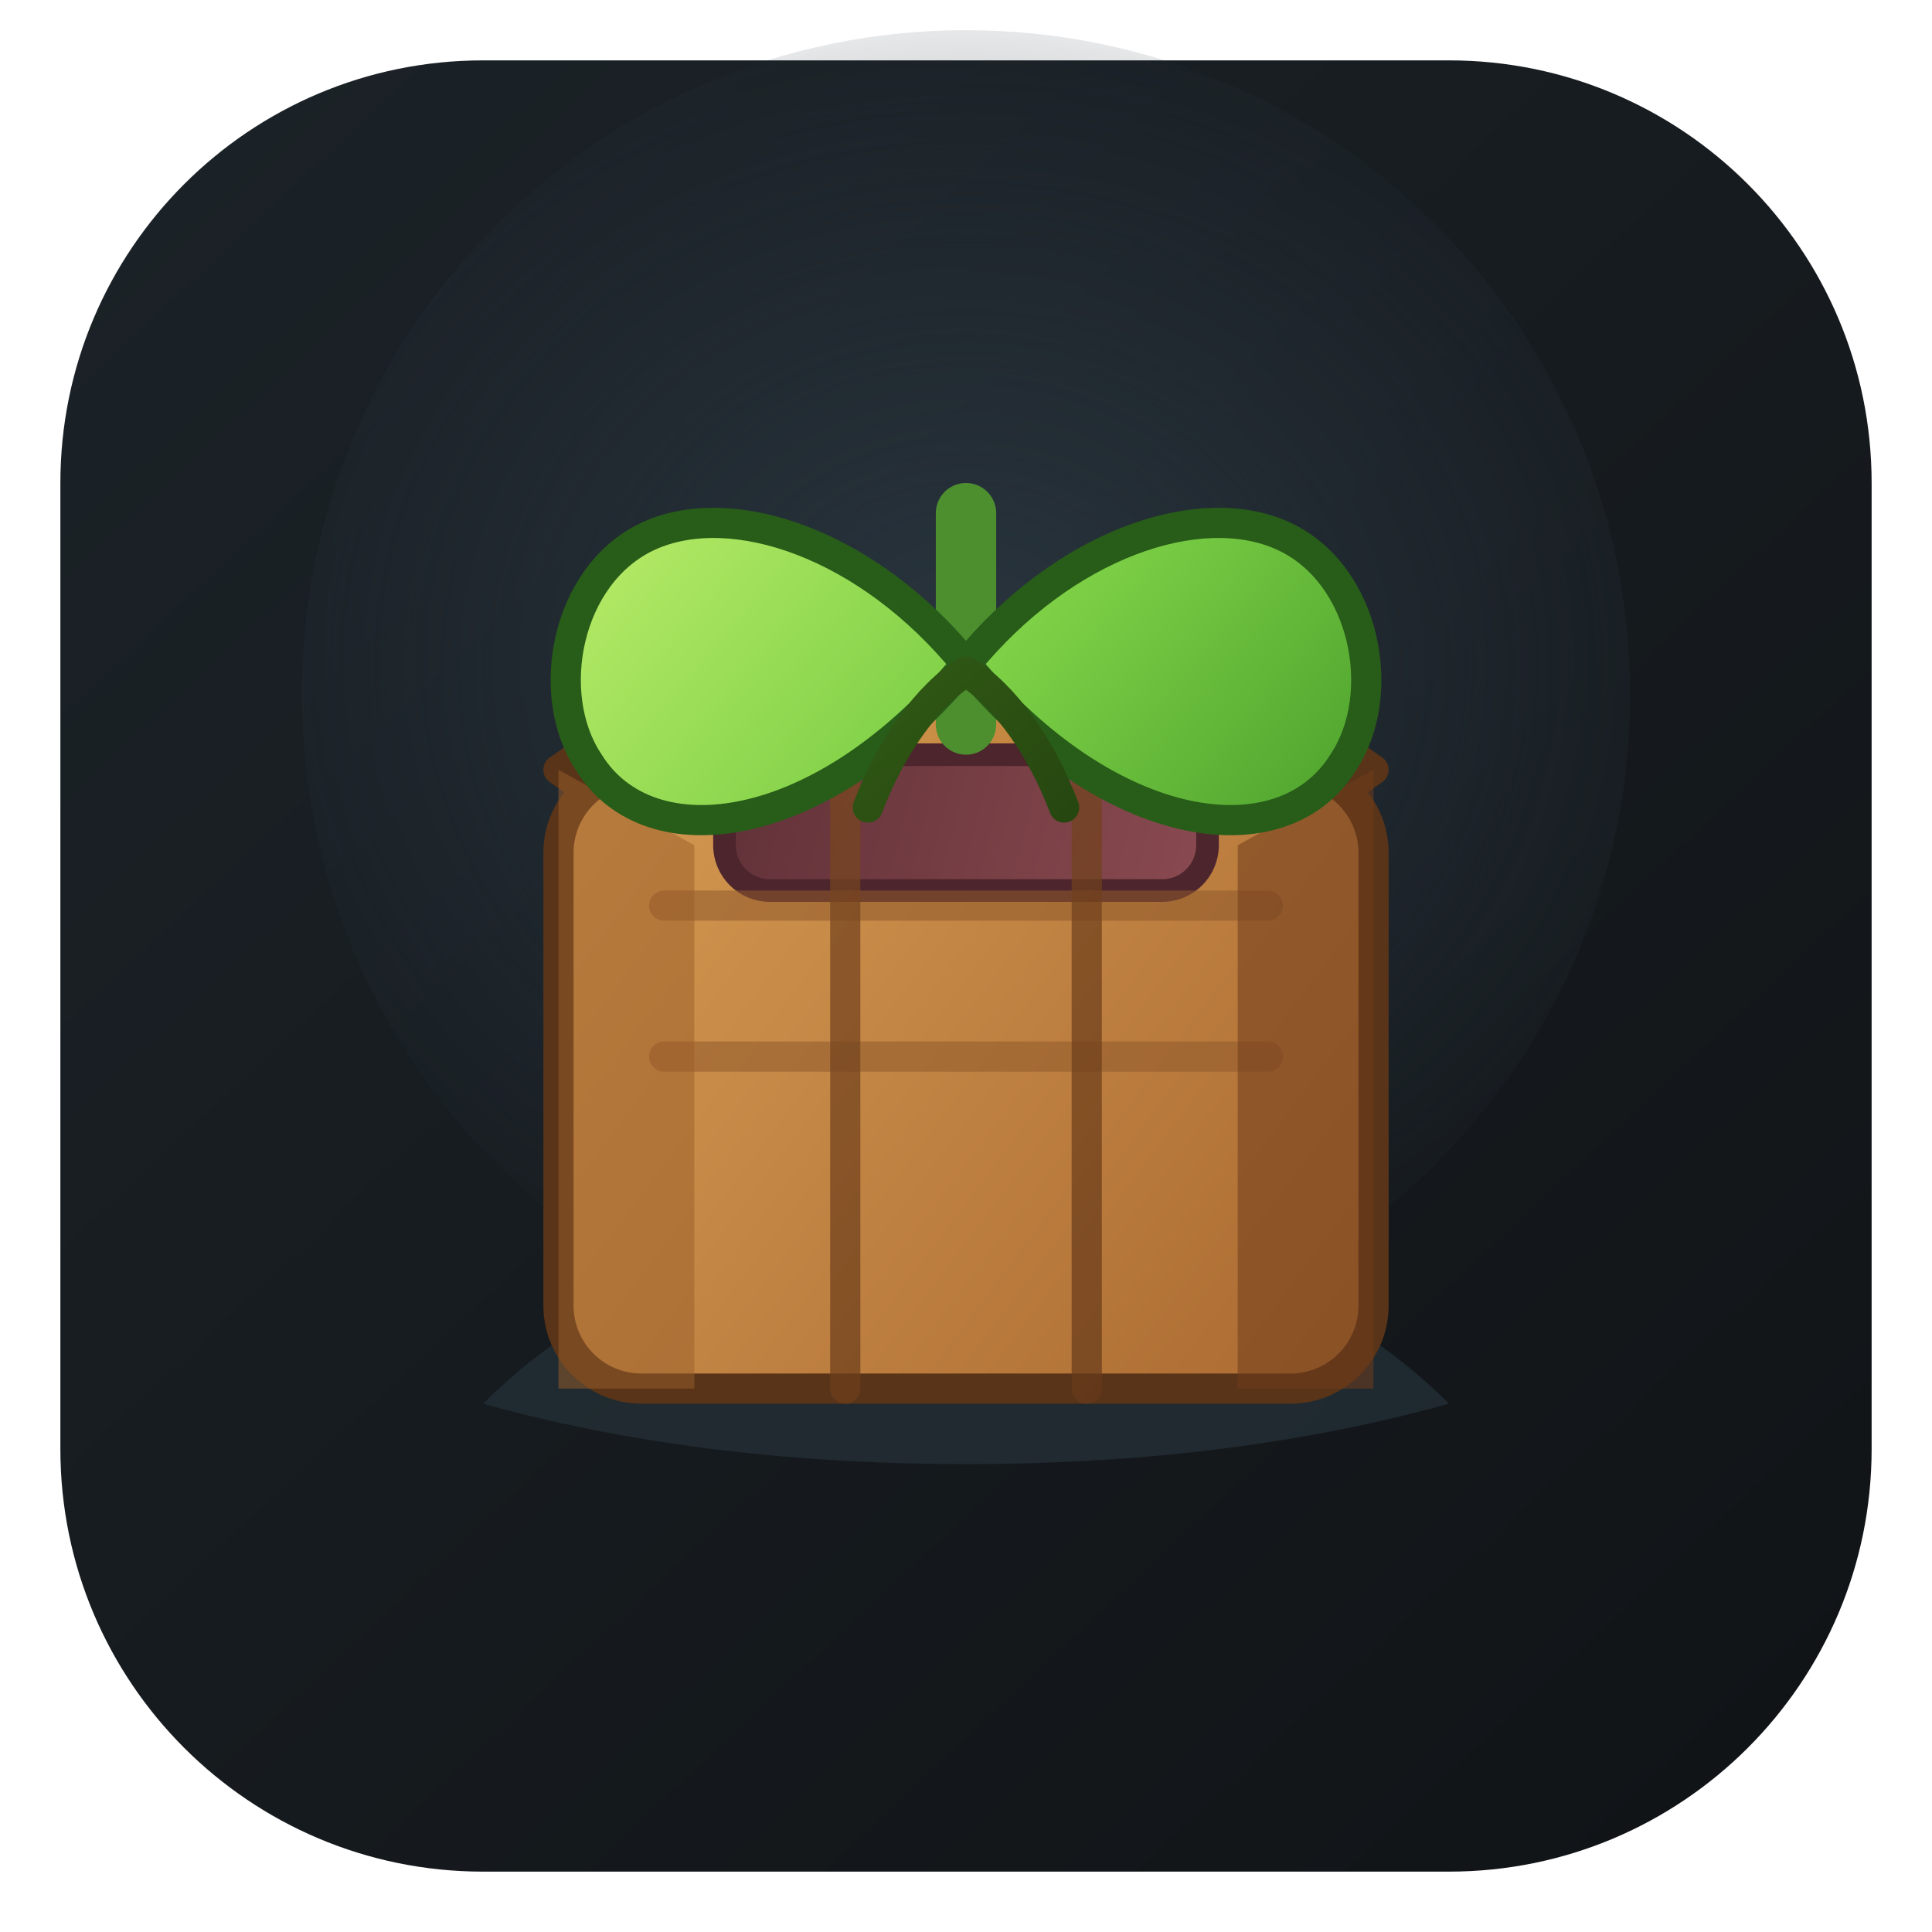
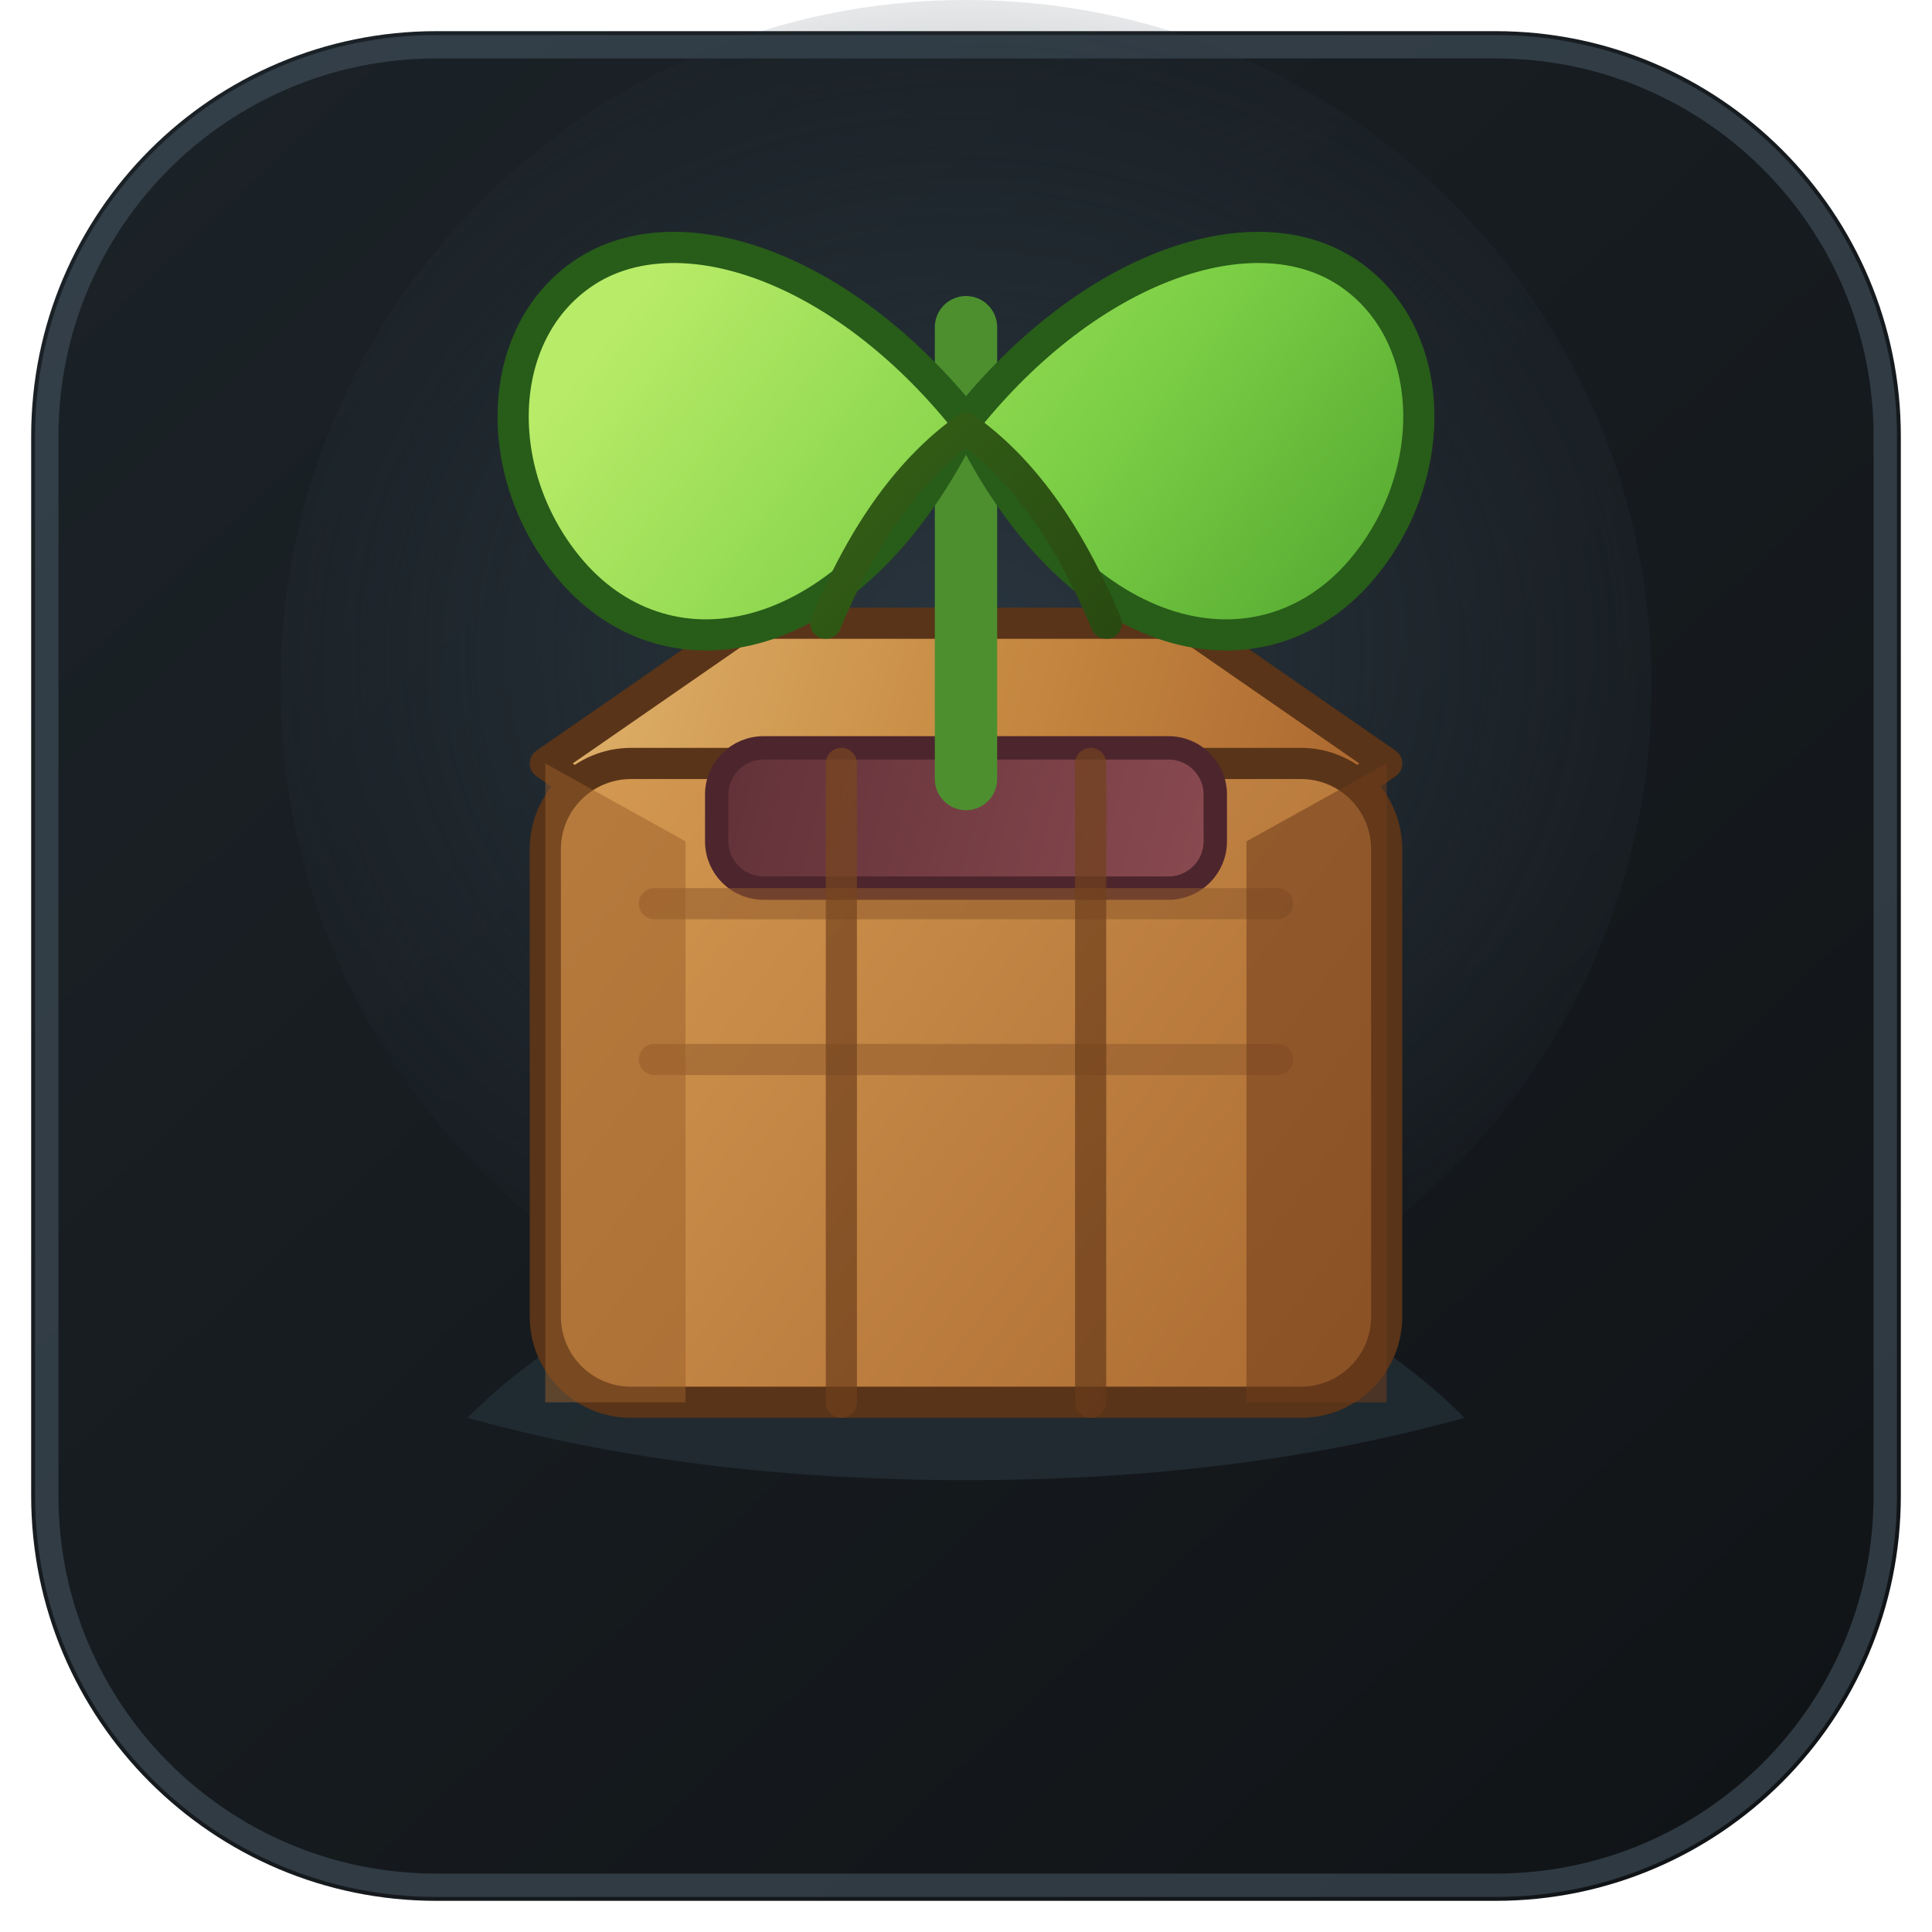
- <svg xmlns="http://www.w3.org/2000/svg" viewBox="0 0 256 256" fill="none">
+ <svg xmlns="http://www.w3.org/2000/svg" viewBox="4 4 248 248" fill="none">
  <defs>
    <linearGradient id="bg" x1="24" y1="18" x2="230" y2="238" gradientUnits="userSpaceOnUse">
      <stop offset="0" stop-color="#1b2227" />
      <stop offset="1" stop-color="#111417" />
    </linearGradient>
    <radialGradient id="glow" cx="0" cy="0" r="1" gradientUnits="userSpaceOnUse" gradientTransform="translate(128 88) rotate(90) scale(96 108)">
      <stop offset="0" stop-color="#2a3640" stop-opacity="0.95" />
      <stop offset="1" stop-color="#2a3640" stop-opacity="0" />
    </radialGradient>
    <linearGradient id="woodTop" x1="72" y1="88" x2="184" y2="118" gradientUnits="userSpaceOnUse">
      <stop offset="0" stop-color="#e0b46e" />
      <stop offset="0.5" stop-color="#c78a42" />
      <stop offset="1" stop-color="#a8632d" />
    </linearGradient>
    <linearGradient id="woodFace" x1="72" y1="104" x2="184" y2="188" gradientUnits="userSpaceOnUse">
      <stop offset="0" stop-color="#d59a52" />
      <stop offset="1" stop-color="#a96830" />
    </linearGradient>
    <linearGradient id="woodShadow" x1="72" y1="104" x2="184" y2="188" gradientUnits="userSpaceOnUse">
      <stop offset="0" stop-color="#7f4b22" />
      <stop offset="1" stop-color="#603517" />
    </linearGradient>
    <linearGradient id="soil" x1="92" y1="94" x2="164" y2="112" gradientUnits="userSpaceOnUse">
      <stop offset="0" stop-color="#5e2f36" />
      <stop offset="1" stop-color="#8b4b51" />
    </linearGradient>
-     <linearGradient id="leaf" x1="88" y1="58" x2="168" y2="126" gradientUnits="userSpaceOnUse">
+     <linearGradient id="leaf" x1="84" y1="44" x2="172" y2="112" gradientUnits="userSpaceOnUse">
      <stop offset="0" stop-color="#b8eb68" />
      <stop offset="0.52" stop-color="#7ccf45" />
      <stop offset="1" stop-color="#4a9f2c" />
    </linearGradient>
-     <linearGradient id="leafVein" x1="108" y1="72" x2="148" y2="116" gradientUnits="userSpaceOnUse">
+     <linearGradient id="leafVein" x1="104" y1="58" x2="152" y2="104" gradientUnits="userSpaceOnUse">
      <stop offset="0" stop-color="#356317" />
      <stop offset="1" stop-color="#24410f" />
    </linearGradient>
  </defs>
-   <rect x="8" y="8" width="240" height="240" rx="56" fill="url(#bg)" />
+   <rect x="8" y="8" width="240" height="240" rx="52" fill="url(#bg)" />
+   <rect x="10" y="10" width="236" height="236" rx="50" stroke="#465762" stroke-opacity="0.56" stroke-width="3" />
  <circle cx="128" cy="92" r="88" fill="url(#glow)" />
  <path d="M64 186C80 170 103 162 128 162C153 162 176 170 192 186C174 191 153 194 128 194C103 194 82 191 64 186Z" fill="#243038" opacity="0.72" />
  <path d="M74 102L100 84H156L182 102L156 120H100L74 102Z" fill="url(#woodTop)" stroke="#593418" stroke-width="4" stroke-linejoin="round" />
  <rect x="74" y="102" width="108" height="82" rx="11" fill="url(#woodFace)" stroke="#593418" stroke-width="4" />
  <rect x="96" y="100" width="64" height="18" rx="6" fill="url(#soil)" stroke="#4d252d" stroke-width="3" />
  <path d="M88 120H168M88 140H168" stroke="#8f5a2c" stroke-width="4" stroke-linecap="round" opacity="0.55" />
  <path d="M112 102V184M144 102V184" stroke="url(#woodShadow)" stroke-width="4" stroke-linecap="round" opacity="0.72" />
  <path d="M74 102L92 112V184L74 184Z" fill="#995d2a" opacity="0.5" />
  <path d="M182 102L164 112V184L182 184Z" fill="#6f3d1b" opacity="0.55" />
-   <path d="M128 96C128 88 128 79 128 68" stroke="#4d8f2f" stroke-width="8" stroke-linecap="round" />
-   <path d="M128 88C115 72 97 66 86 71C75 76 72 92 78 101C86 114 109 111 128 88Z" fill="url(#leaf)" stroke="#285c19" stroke-width="4" stroke-linejoin="round" />
-   <path d="M128 88C141 72 159 66 170 71C181 76 184 92 178 101C170 114 147 111 128 88Z" fill="url(#leaf)" stroke="#285c19" stroke-width="4" stroke-linejoin="round" />
-   <path d="M128 89C123 92 118 99 115 107" stroke="url(#leafVein)" stroke-width="4" stroke-linecap="round" />
-   <path d="M128 89C133 92 138 99 141 107" stroke="url(#leafVein)" stroke-width="4" stroke-linecap="round" />
+   <path d="M128 104C128 92 128 72 128 46" stroke="#4d8f2f" stroke-width="8" stroke-linecap="round" />
+   <path d="M128 58C112 38 91 31 79 39C67 47 67 66 78 78C91 92 114 87 128 58Z" fill="url(#leaf)" stroke="#285c19" stroke-width="4" stroke-linejoin="round" />
+   <path d="M128 58C144 38 165 31 177 39C189 47 189 66 178 78C165 92 142 87 128 58Z" fill="url(#leaf)" stroke="#285c19" stroke-width="4" stroke-linejoin="round" />
+   <path d="M128 59C121 64 115 72 110 84" stroke="url(#leafVein)" stroke-width="4" stroke-linecap="round" />
+   <path d="M128 59C135 64 141 72 146 84" stroke="url(#leafVein)" stroke-width="4" stroke-linecap="round" />
</svg>
